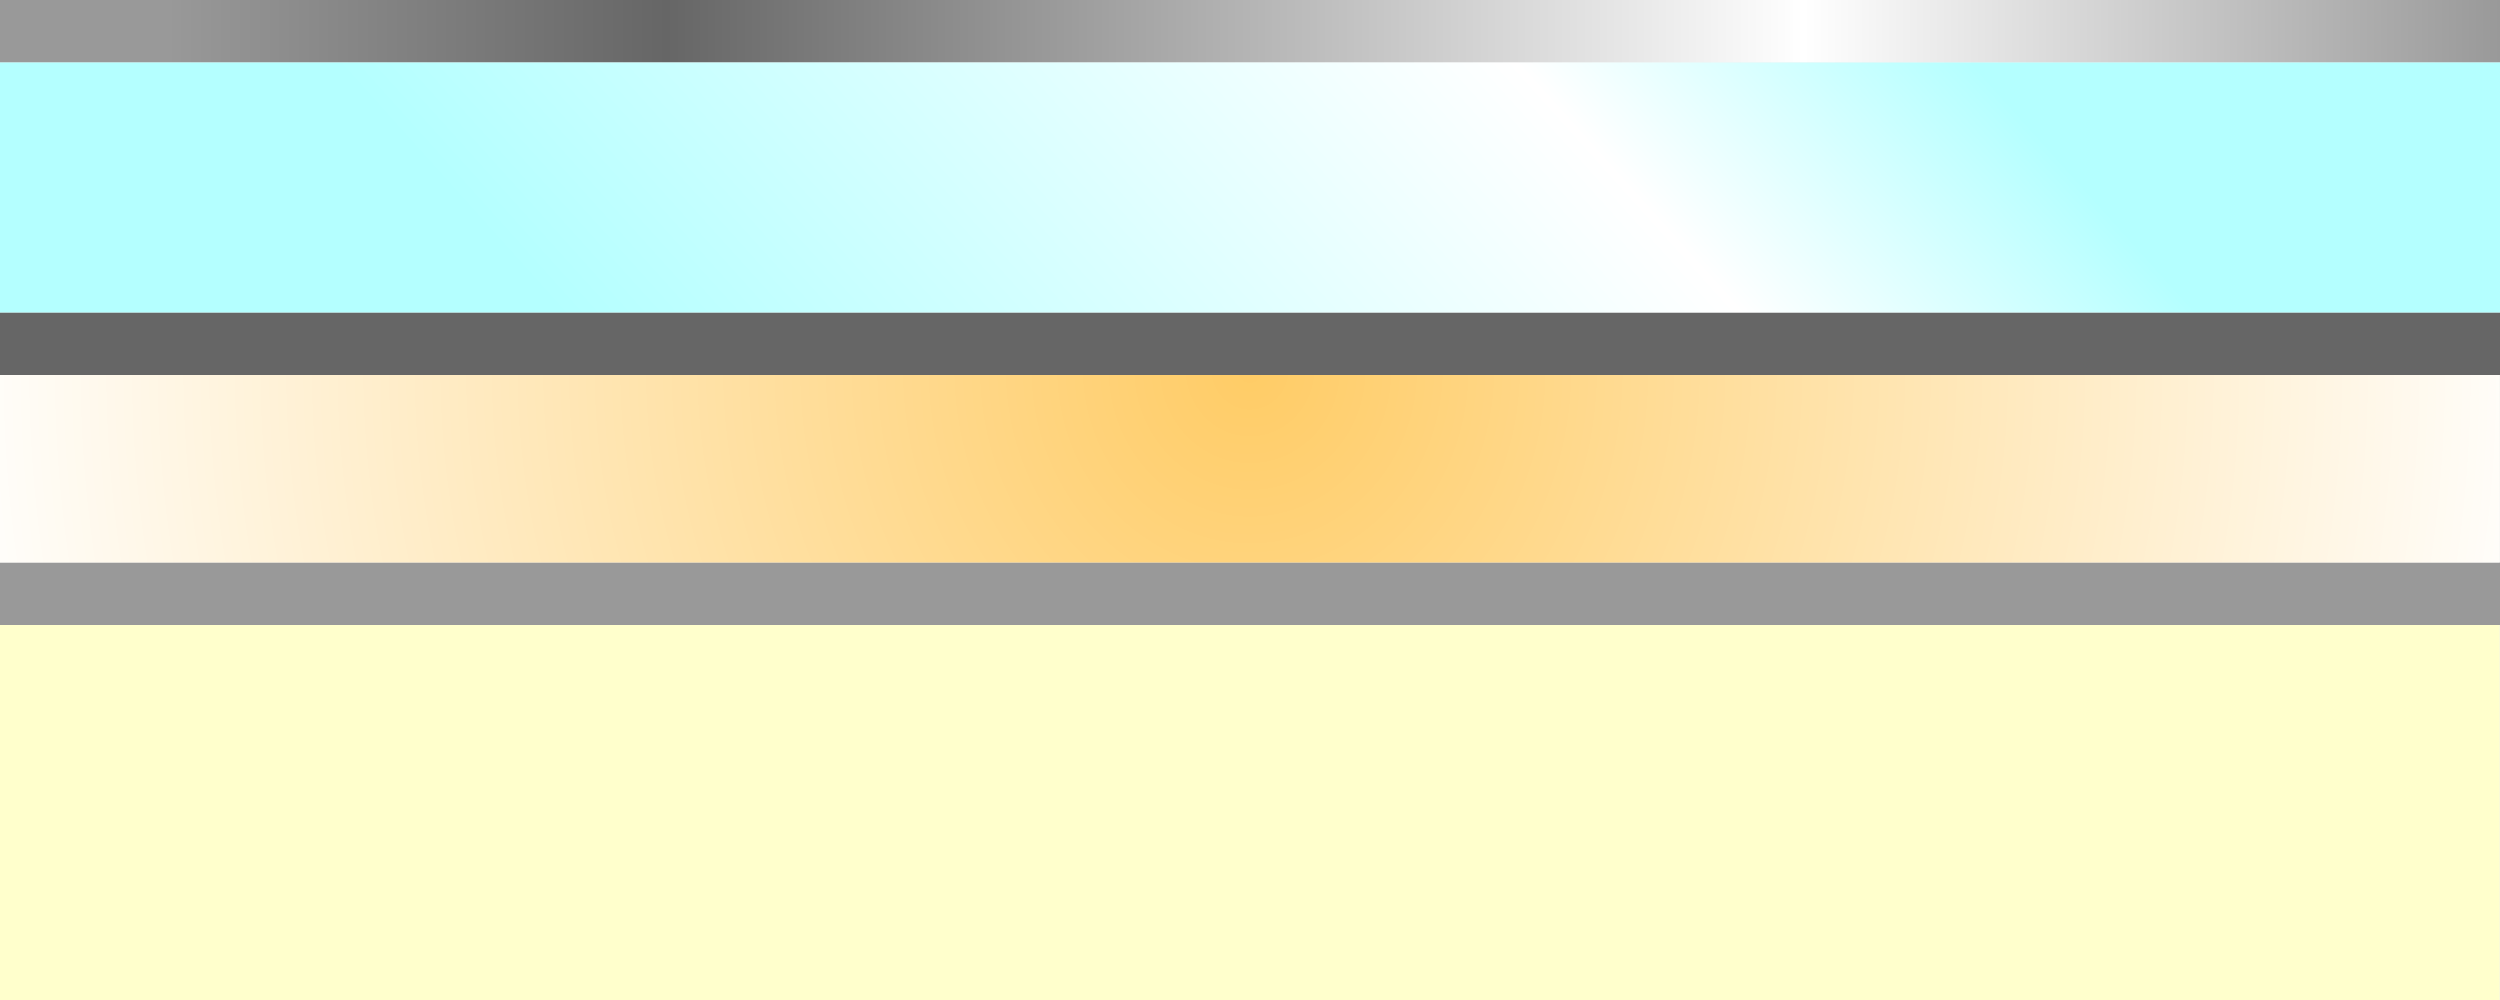
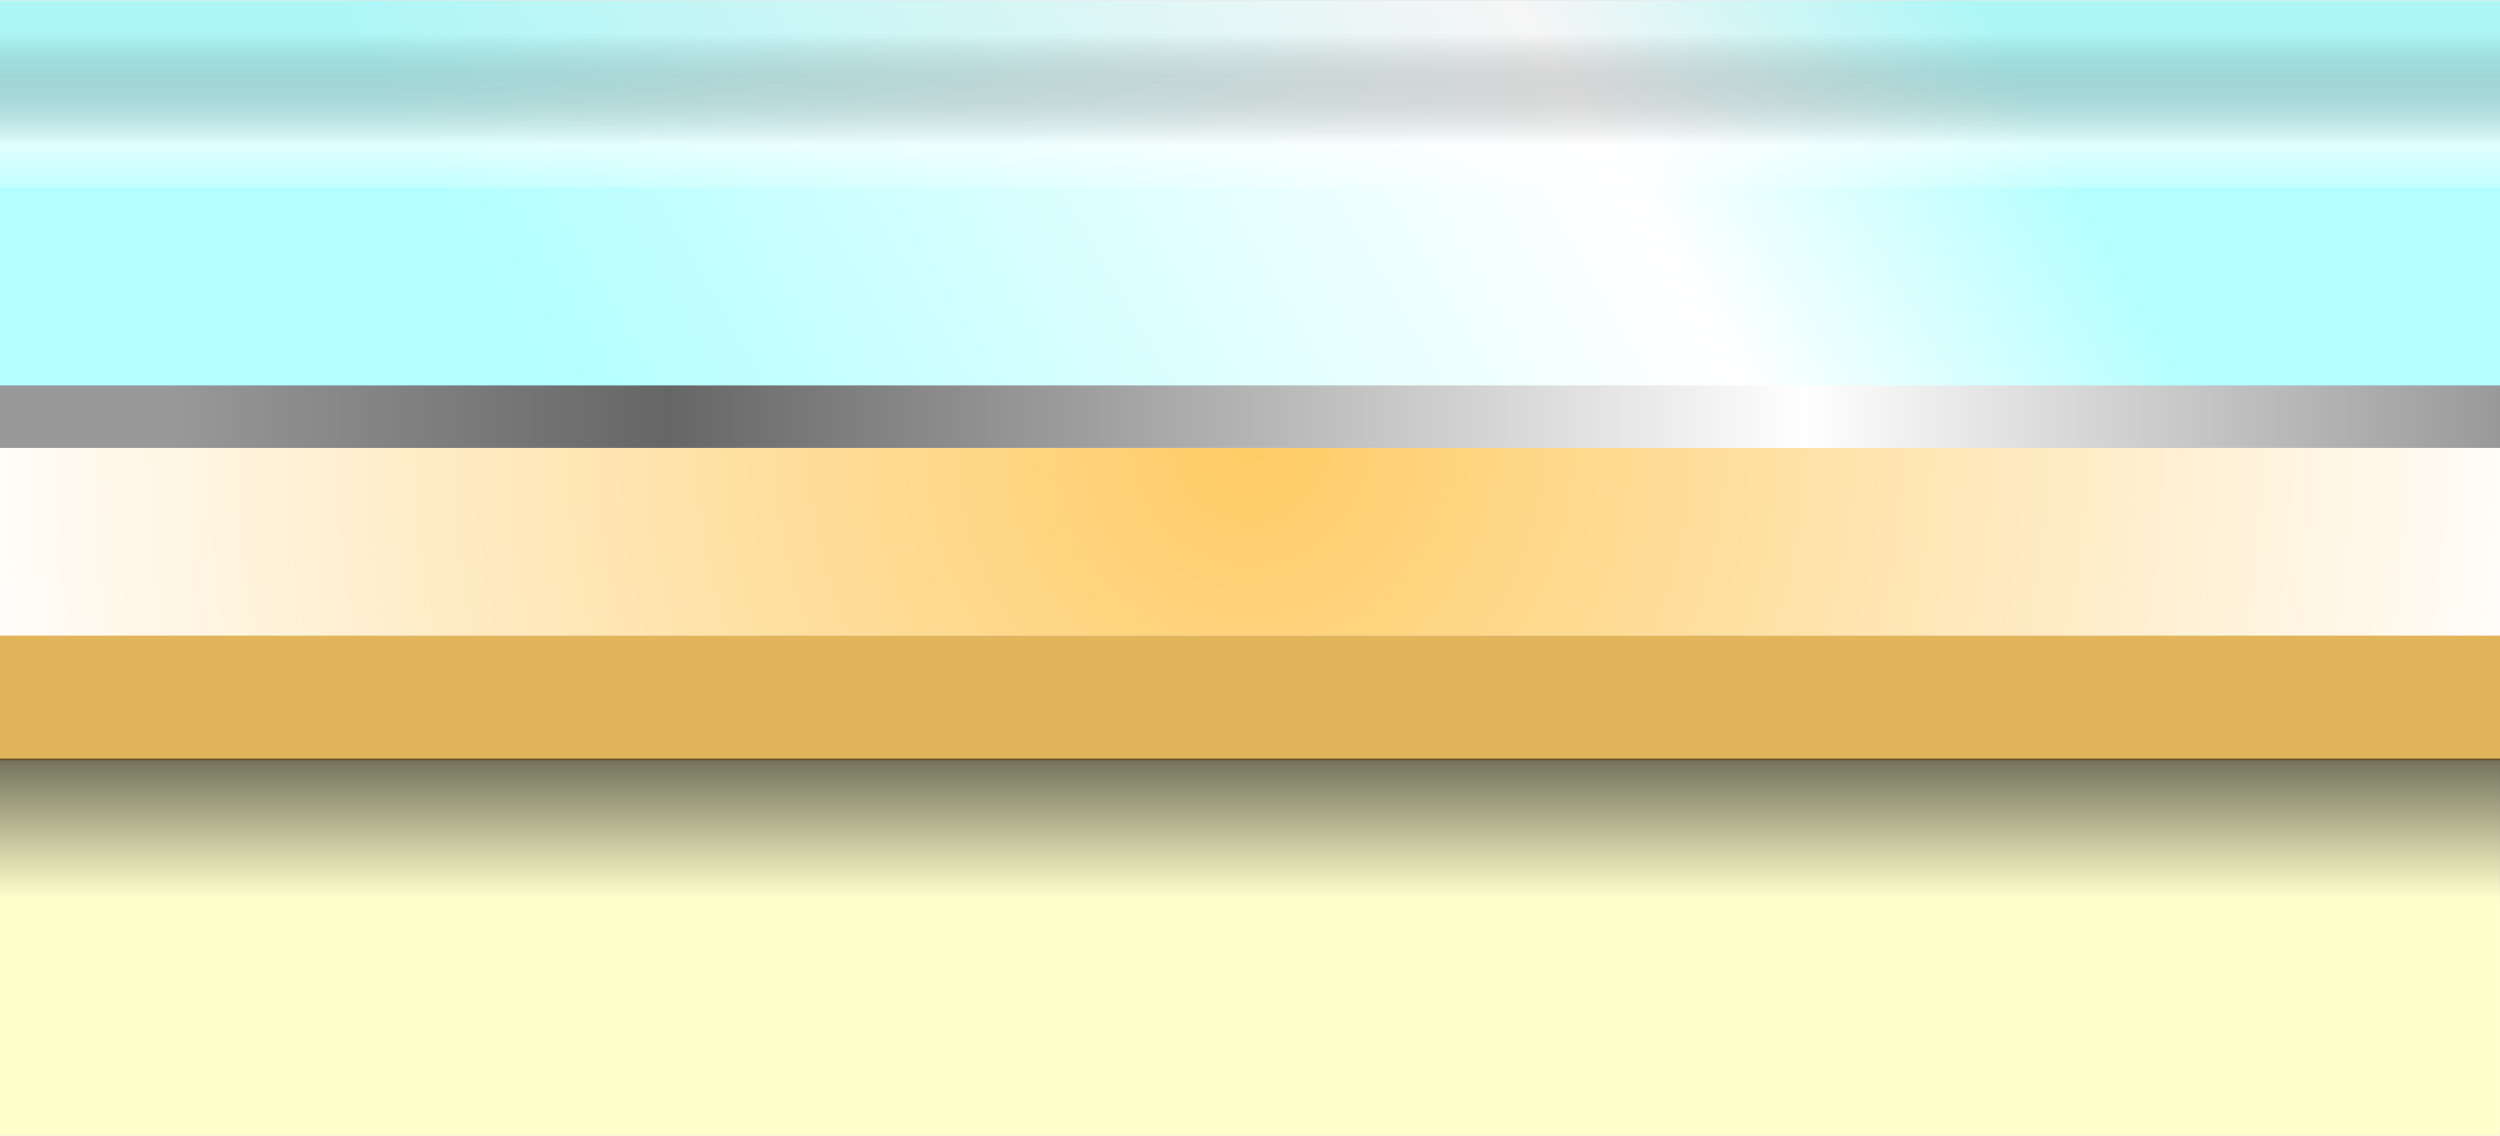
- <svg xmlns="http://www.w3.org/2000/svg" width="400" height="160">
-   <defs>
-     <linearGradient id="a" gradientUnits="userSpaceOnUse" x1="0" y1="195" x2="400" y2="195" gradientTransform="translate(0 -190)">
-       <stop offset="6.667%" stop-color="#999" />
-       <stop offset="26.667%" stop-color="#666" />
-       <stop offset="72.157%" stop-color="#FFF" />
-       <stop offset="100%" stop-color="#999" />
+ <svg xmlns="http://www.w3.org/2000/svg" xmlns:xlink="http://www.w3.org/1999/xlink" width="400" height="181.664" viewBox="0 0 105.833 48.065" version="1.1" id="svg1">
+   <defs id="defs1">
+     <linearGradient id="linearGradient1">
+       <stop style="stop-color:#000000;stop-opacity:1;" offset="0" id="stop10" />
+       <stop style="stop-color:#000000;stop-opacity:0;" offset="1" id="stop11" />
    </linearGradient>
-     <linearGradient id="b" gradientUnits="userSpaceOnUse" x2="1" gradientTransform="matrix(109.95 -172.15 25.2 28 160.275 130.225)">
-       <stop offset="0%" stop-color="#B4FFFF" />
-       <stop offset="72.157%" stop-color="#FFF" />
-       <stop offset="100%" stop-color="#B4FFFF" />
+     <linearGradient id="b" gradientUnits="userSpaceOnUse" x2="1" gradientTransform="matrix(109.95,-268.4745,25.2,43.66707,160.275,187.5959)">
+       <stop offset="0%" stop-color="#B4FFFF" id="stop5" />
+       <stop offset="72.157%" stop-color="#FFF" id="stop6" />
+       <stop offset="100%" stop-color="#B4FFFF" id="stop7" />
    </linearGradient>
-     <radialGradient id="c" gradientUnits="userSpaceOnUse" cx="0" cy="0" r=".5" gradientTransform="matrix(411.8 0 0 441.225 200 58.95)">
-       <stop offset="0%" stop-color="#FC6" />
-       <stop offset="100%" stop-color="#FFF" />
+     <radialGradient id="c" gradientUnits="userSpaceOnUse" cx="0" cy="0" r="0.5" gradientTransform="matrix(411.8515,0,0,441.225,200.025,70.61353)">
+       <stop offset="0%" stop-color="#FC6" id="stop8" />
+       <stop offset="100%" stop-color="#FFF" id="stop9" />
    </radialGradient>
+     <linearGradient id="a" gradientUnits="userSpaceOnUse" x1="0" y1="195" x2="400" y2="195" gradientTransform="translate(0,-128.3365)">
+       <stop offset="6.667%" stop-color="#999" id="stop1" />
+       <stop offset="26.667%" stop-color="#666" id="stop2" />
+       <stop offset="72.157%" stop-color="#FFF" id="stop3" />
+       <stop offset="100%" stop-color="#999" id="stop4" />
+     </linearGradient>
+     <linearGradient xlink:href="#linearGradient14" id="linearGradient12" x1="248.779" y1="-0.572" x2="248.779" y2="11.05" gradientUnits="userSpaceOnUse" gradientTransform="scale(1,3)" />
+     <linearGradient id="linearGradient14" gradientUnits="userSpaceOnUse" x2="1" gradientTransform="matrix(109.95,-268.4745,25.2,43.66707,160.275,187.5959)">
+       <stop offset="0.2" stop-color="#B4FFFF" id="stop12" style="stop-color:#000100;stop-opacity:0.057;" />
+       <stop offset="0.715" stop-color="#FFF" id="stop13" />
+       <stop offset="1" stop-color="#B4FFFF" id="stop14" style="stop-color:#ffffff;stop-opacity:0;" />
+     </linearGradient>
+     <linearGradient xlink:href="#linearGradient1" id="linearGradient11" x1="225.107" y1="120.085" x2="225.107" y2="136.298" gradientUnits="userSpaceOnUse" gradientTransform="matrix(1,0,0,1.5,0,-60.6885)" />
  </defs>
-   <path d="M0 100h399.95v60.372H0z" fill="#ffc" style="stroke-width:1.088" />
-   <path d="M0 50h400v10H0z" fill="#666" />
-   <path d="M399.95 100H0V90h400v10z" fill="#999" />
-   <path d="M400 10H0V0h400z" fill="url(#a)" style="fill:url(#a)" />
-   <path d="M0 10h400v40H0z" fill="url(#b)" style="fill:url(#b)" />
-   <path d="M0 60h399.95v30H0z" fill="url(#c)" style="fill:url(#c)" />
+   <g id="layer1">
+     <g id="g2" transform="scale(0.2645833)">
+       <path d="m 0,111.664 h 399.95 v 70 H 0 Z" fill="#ffffcc" style="stroke-width:1.172" id="path9" />
+       <path d="M 399.95,121.664 H 0 v -20 h 400 v 20 z" fill="#999999" id="path11" style="fill:#e2b55a;fill-opacity:1;stroke-width:1.414" />
+       <path d="M 0,0.1 H 400 V 62.482 H 0 Z" fill="url(#b)" style="fill:url(#b);stroke-width:1.249" id="path13" />
+       <path d="M 0,71.664 H 400 V 101.664 H 0 Z" fill="url(#c)" style="fill:url(#c);stroke-width:1" id="path14" />
+       <path d="M 400,71.664 H 0 v -10 h 400 z" fill="url(#a)" style="fill:url(#a)" id="path12" />
+       <path d="M 400,30 H 0 V -6.220476e-8 h 400 z" style="opacity:0.6;fill:url(#linearGradient12);fill-opacity:1;stroke-width:1.732" id="path3" />
+       <rect style="opacity:0.6;fill:url(#linearGradient11);fill-opacity:1;stroke:#ffffff;stroke-width:0;stroke-dasharray:none" id="rect1" width="400" height="30" x="7.1054274e-15" y="121.377" />
+     </g>
+   </g>
</svg>
